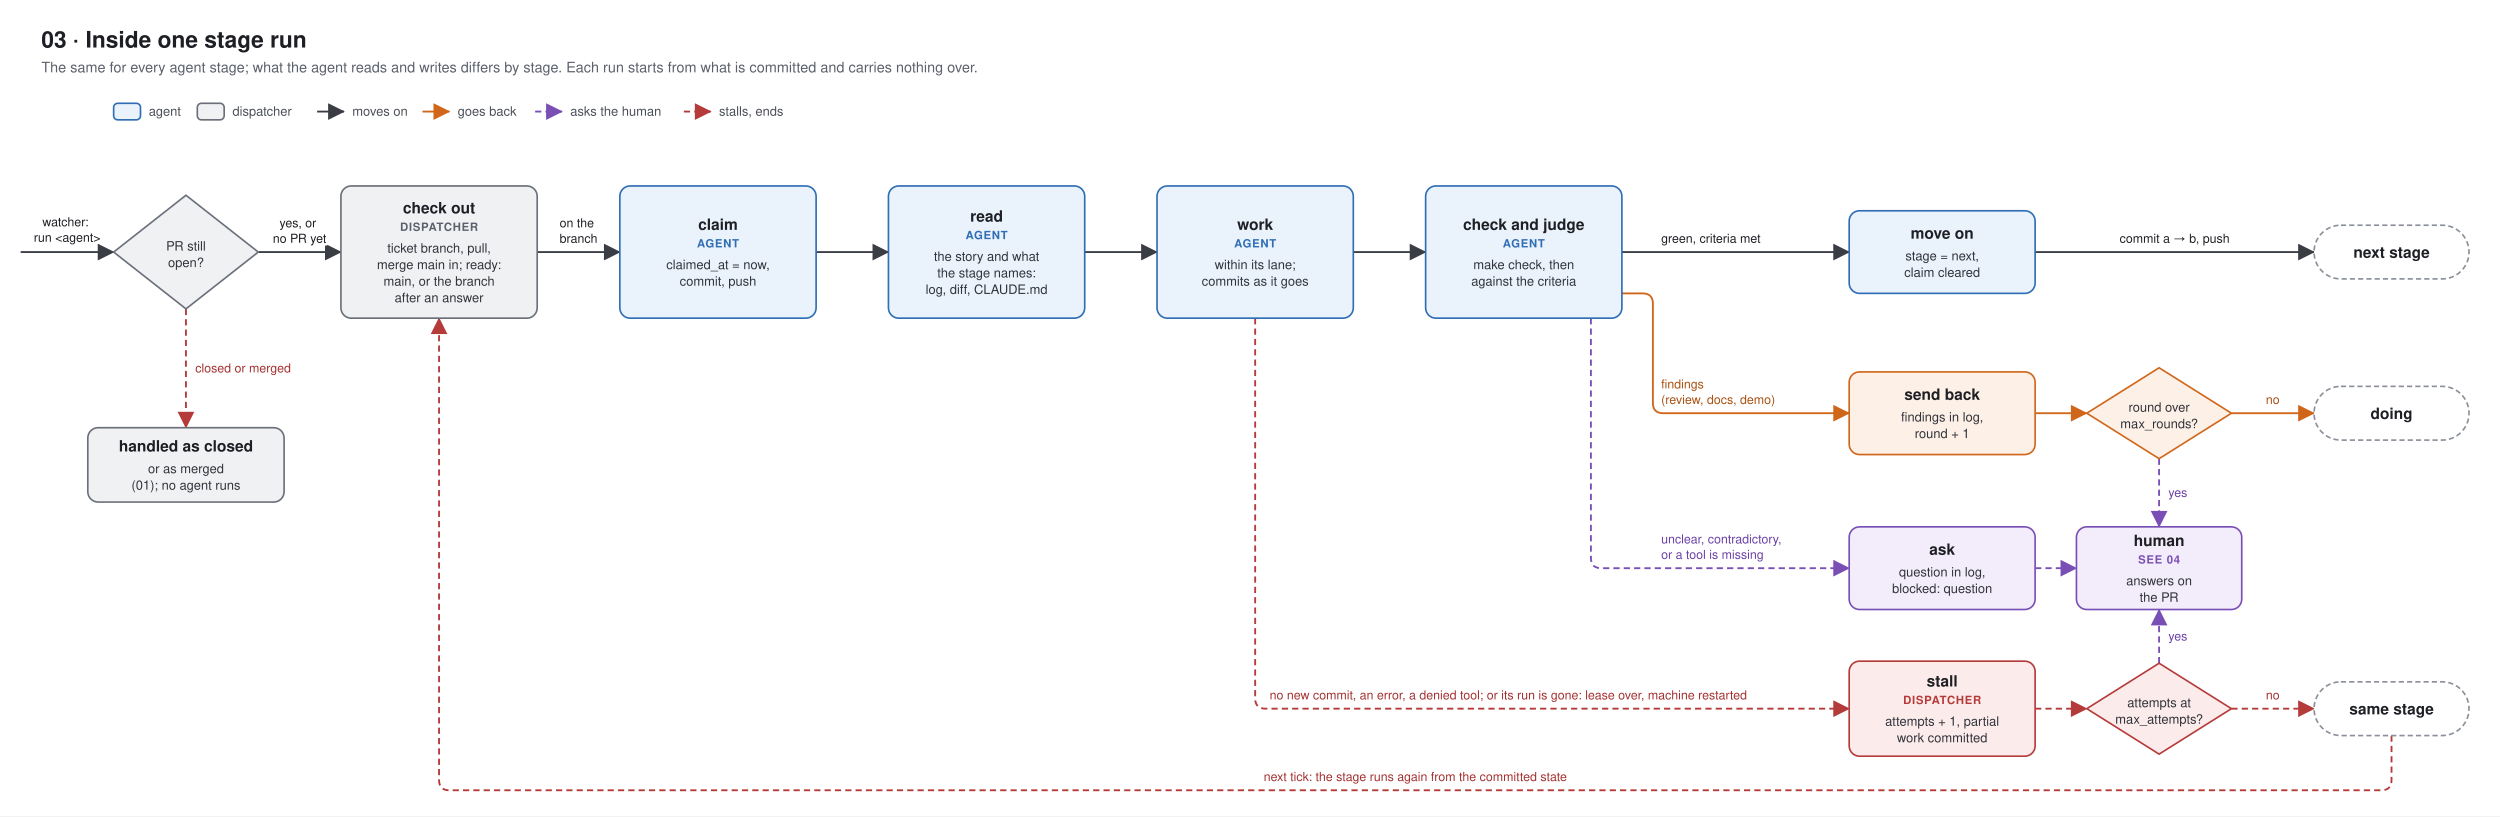
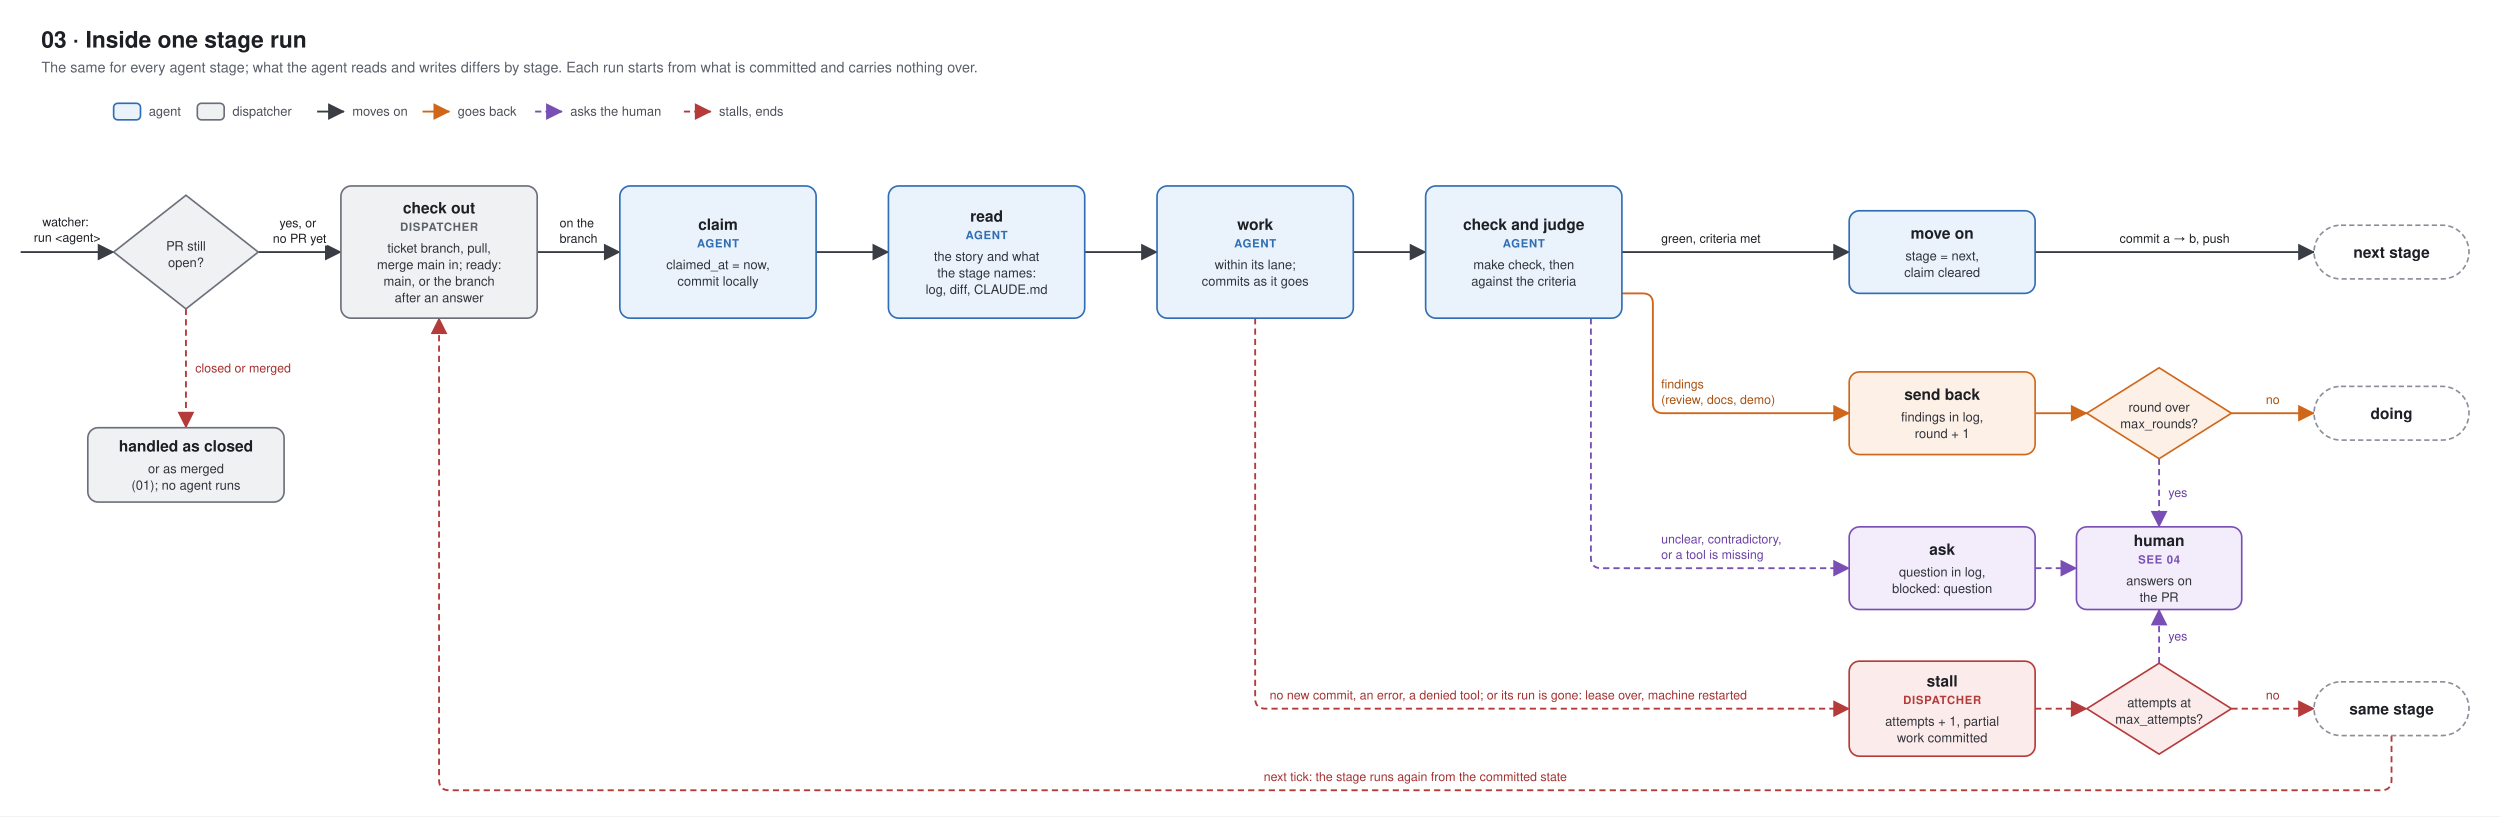
<svg xmlns="http://www.w3.org/2000/svg" width="2420" height="790" viewBox="0 0 2420 790" font-family="Helvetica, Arial, sans-serif">
  <style>
.bg { fill: #ffffff; }
.title { font: 600 22px Helvetica, Arial, sans-serif; fill: #1d1f24; }
.subtitle { font: 14px Helvetica, Arial, sans-serif; fill: #5b606b; }
.node rect, .node polygon { stroke-width: 1.6; }
.node .t { font: 700 15px Helvetica, Arial, sans-serif; fill: #1d1f24; }
.node .s { font: 600 11px Helvetica, Arial, sans-serif; letter-spacing: 0.06em; }
.node .l { font: 12.5px Helvetica, Arial, sans-serif; fill: #30333a; }
.agent rect, .agent polygon, .agent circle { fill: #eaf2fb; stroke: #2f6db5; }
.agent .s { fill: #2f6db5; }
.human rect, .human polygon, .human circle { fill: #fff3dc; stroke: #c27400; }
.human .s { fill: #a86400; }
.disp rect, .disp polygon, .disp circle { fill: #f0f1f3; stroke: #6b6f7a; }
.disp .s { fill: #5b606b; }
.ask rect, .ask polygon, .ask circle { fill: #f3edfb; stroke: #7a4fb5; }
.ask .s { fill: #7a4fb5; }
.stall rect, .stall polygon, .stall circle { fill: #fcebeb; stroke: #b53a3a; }
.stall .s { fill: #b53a3a; }
.back rect, .back polygon, .back circle { fill: #fdf0e6; stroke: #d0661a; }
.back .s { fill: #b5560f; }
.end rect { fill: #ffffff; stroke: #8a8f99; stroke-dasharray: 5 3; }
.code rect, .code polygon, .code circle { fill: #e8f5f0; stroke: #2a8a6e; }
.code .s { fill: #22775e; }
.quiet rect { fill: #f7f8fa; stroke: #a3a8b2; } .quiet .s { fill: #6b6f7a; }
.lane { fill: #f7f8fa; stroke: #dfe2e7; }
.lane-alt { fill: #ffffff; stroke: #dfe2e7; }
.lane-head { font: 700 13.5px Helvetica, Arial, sans-serif; fill: #1d1f24; }
.lane-note { font: 12px Helvetica, Arial, sans-serif; fill: #5b606b; }
.e { fill: none; stroke-width: 1.8; }
.e-flow { stroke: #3a3d44; }
.e-back { stroke: #d0661a; }
.e-ask { stroke: #7a4fb5; stroke-dasharray: 6 4; }
.e-stall { stroke: #b53a3a; stroke-dasharray: 6 4; }
.lbl { font: 12px Helvetica, Arial, sans-serif; paint-order: stroke; stroke: #ffffff;
       stroke-width: 5px; stroke-linejoin: round; }
.lbl-flow { fill: #1d1f24; } .lbl-back { fill: #a84f0e; }
.lbl-ask { fill: #6a3fa5; } .lbl-stall { fill: #a32f2f; }
.note { font: 12.5px Helvetica, Arial, sans-serif; fill: #4a4e57; }
.note-b { font: 700 12.5px Helvetica, Arial, sans-serif; fill: #1d1f24; }
.mono { font-family: Menlo, Consolas, monospace; }
.trunk { stroke: #3a3d44; } .twig { stroke: #8a8f99; }
.pr-draft { fill: #f7f8fa; stroke: #a3a8b2; } .pr-ready { fill: #fff3dc; stroke: #c27400; }
.band-main { fill: #e7e9ed; } .band-ticket { fill: #dbe8f7; }
.m-flow { fill: #3a3d44; } .m-back { fill: #d0661a; } .m-ask { fill: #7a4fb5; }
.m-stall { fill: #b53a3a; }
@media (prefers-color-scheme: dark) {
  .bg { fill: #0f141a; }
  .title, .node .t, .lane-head, .note-b { fill: #e6edf3; }
  .subtitle, .lane-note { fill: #9da7b3; }
  .node .l, .note { fill: #c9d1d9; }
  .agent rect, .agent polygon, .agent circle { fill: #132a45; stroke: #5b9be6; }
  .agent .s { fill: #7fb2f0; }
  .human rect, .human polygon, .human circle { fill: #3a2a0e; stroke: #e0a33a; }
  .human .s { fill: #f0b85a; }
  .disp rect, .disp polygon, .disp circle { fill: #23282f; stroke: #8b939e; }
  .disp .s { fill: #a8b0bb; }
  .ask rect, .ask polygon, .ask circle { fill: #2a1f40; stroke: #a98be0; }
  .ask .s { fill: #c0a8f0; }
  .stall rect, .stall polygon, .stall circle { fill: #3d1a1c; stroke: #e06c6c; }
  .stall .s { fill: #f08a8a; }
  .back rect, .back polygon, .back circle { fill: #3d2414; stroke: #ef8a3c; }
  .back .s { fill: #f5a466; }
  .code rect, .code polygon, .code circle { fill: #10322a; stroke: #3fb68f; }
  .code .s { fill: #6fd0ad; }
  .quiet rect { fill: #181e26; stroke: #6b7380; } .quiet .s { fill: #9da7b3; }
  .end rect { fill: #0f141a; stroke: #8b939e; }
  .lane { fill: #151b23; stroke: #2a313b; } .lane-alt { fill: #0f141a; stroke: #2a313b; }
  .e-flow { stroke: #c9d1d9; } .e-back { stroke: #ef8a3c; }
  .e-ask { stroke: #a98be0; } .e-stall { stroke: #e06c6c; }
  .m-flow { fill: #c9d1d9; } .m-back { fill: #ef8a3c; } .m-ask { fill: #a98be0; }
  .m-stall { fill: #e06c6c; }
  .lbl { stroke: #0f141a; }
  .lbl-flow { fill: #e6edf3; } .lbl-back { fill: #f5a466; }
  .lbl-ask { fill: #c0a8f0; } .lbl-stall { fill: #f08a8a; }
  .trunk { stroke: #c9d1d9; } .twig { stroke: #6b7380; }
  .pr-draft { fill: #181e26; stroke: #6b7380; } .pr-ready { fill: #3a2a0e; stroke: #e0a33a; }
  .band-main { fill: #23282f; } .band-ticket { fill: #132a45; }
}
</style>
  <defs>
    <marker id="a-flow" viewBox="0 0 10 10" refX="9.5" refY="5" markerWidth="9" markerHeight="9" orient="auto-start-reverse">
      <path class="m-flow" d="M0,0 L10,5 L0,10 z" />
    </marker>
    <marker id="a-back" viewBox="0 0 10 10" refX="9.5" refY="5" markerWidth="9" markerHeight="9" orient="auto-start-reverse">
      <path class="m-back" d="M0,0 L10,5 L0,10 z" />
    </marker>
    <marker id="a-ask" viewBox="0 0 10 10" refX="9.5" refY="5" markerWidth="9" markerHeight="9" orient="auto-start-reverse">
      <path class="m-ask" d="M0,0 L10,5 L0,10 z" />
    </marker>
    <marker id="a-stall" viewBox="0 0 10 10" refX="9.5" refY="5" markerWidth="9" markerHeight="9" orient="auto-start-reverse">
      <path class="m-stall" d="M0,0 L10,5 L0,10 z" />
    </marker>
  </defs>
  <rect class="bg" width="2420" height="790" />
  <text class="title" x="40" y="46">03 · Inside one stage run</text>
  <text class="subtitle" x="40" y="70">The same for every agent stage; what the agent reads and writes differs by stage. Each run starts from what is committed and carries nothing over.</text>
  <g class="node agent">
    <rect x="110" y="100" width="26" height="16" rx="4" />
  </g>
  <text class="note" x="144" y="112">agent</text>
  <g class="node disp">
    <rect x="191" y="100" width="26" height="16" rx="4" />
  </g>
  <text class="note" x="225" y="112">dispatcher</text>
  <path class="e e-flow" d="M 307 108 L 333 108" marker-end="url(#a-flow)" />
  <text class="note" x="341" y="112">moves on</text>
  <path class="e e-back" d="M 409 108 L 435 108" marker-end="url(#a-back)" />
  <text class="note" x="443" y="112">goes back</text>
  <path class="e e-ask" d="M 518 108 L 544 108" marker-end="url(#a-ask)" />
  <text class="note" x="552" y="112">asks the human</text>
  <path class="e e-stall" d="M 662 108 L 688 108" marker-end="url(#a-stall)" />
  <text class="note" x="696" y="112">stalls, ends</text>
  <path class="e e-flow" d="M 20 244 L 110 244" marker-end="url(#a-flow)" />
  <path class="e e-flow" d="M 250 244 L 330 244" marker-end="url(#a-flow)" />
  <path class="e e-stall" d="M 180 299 L 180 414" marker-end="url(#a-stall)" />
  <path class="e e-flow" d="M 520 244 L 600 244" marker-end="url(#a-flow)" />
  <path class="e e-flow" d="M 790 244 L 860 244" marker-end="url(#a-flow)" />
  <path class="e e-flow" d="M 1050 244 L 1120 244" marker-end="url(#a-flow)" />
  <path class="e e-flow" d="M 1310 244 L 1380 244" marker-end="url(#a-flow)" />
  <path class="e e-flow" d="M 1570 244 L 1790 244" marker-end="url(#a-flow)" />
  <path class="e e-back" d="M 1570 284 L 1590 284 Q 1600 284 1600 294 L 1600 390 Q 1600 400 1610 400 L 1790 400" marker-end="url(#a-back)" />
  <path class="e e-ask" d="M 1540 308 L 1540 540 Q 1540 550 1550 550 L 1790 550" marker-end="url(#a-ask)" />
  <path class="e e-stall" d="M 1215 308 L 1215 676 Q 1215 686 1225 686 L 1790 686" marker-end="url(#a-stall)" />
  <path class="e e-flow" d="M 1970 244 L 2240 244" marker-end="url(#a-flow)" />
  <path class="e e-back" d="M 1970 400 L 2020 400" marker-end="url(#a-back)" />
  <path class="e e-back" d="M 2160 400 L 2240 400" marker-end="url(#a-back)" />
  <path class="e e-ask" d="M 2090 444 L 2090 510" marker-end="url(#a-ask)" />
  <path class="e e-ask" d="M 1970 550 L 2010 550" marker-end="url(#a-ask)" />
  <path class="e e-stall" d="M 1970 686 L 2020 686" marker-end="url(#a-stall)" />
  <path class="e e-ask" d="M 2090 642 L 2090 590" marker-end="url(#a-ask)" />
  <path class="e e-stall" d="M 2160 686 L 2240 686" marker-end="url(#a-stall)" />
  <path class="e e-stall" d="M 2315 712 L 2315 755 Q 2315 765 2305 765 L 435 765 Q 425 765 425 755 L 425 308" marker-end="url(#a-stall)" />
  <g class="node disp">
    <polygon points="180.0,189.0 250,244.0 180.0,299.0 110,244.0" />
    <text class="l" x="180" y="242.5" text-anchor="middle">PR still</text>
    <text class="l" x="180" y="258.5" text-anchor="middle">open?</text>
  </g>
  <g class="node disp">
    <rect x="85" y="414" width="190" height="72" rx="10" />
    <text class="t" x="180" y="437" text-anchor="middle">handled as closed</text>
    <text class="l" x="180" y="458" text-anchor="middle">or as merged</text>
    <text class="l" x="180" y="474" text-anchor="middle">(01); no agent runs</text>
  </g>
  <g class="node disp">
    <rect x="330" y="180" width="190" height="128" rx="10" />
    <text class="t" x="425" y="206.5" text-anchor="middle">check out</text>
    <text class="s" x="425" y="223.5" text-anchor="middle">DISPATCHER</text>
    <text class="l" x="425" y="244.5" text-anchor="middle">ticket branch, pull,</text>
    <text class="l" x="425" y="260.5" text-anchor="middle">merge main in; ready:</text>
    <text class="l" x="425" y="276.5" text-anchor="middle">main, or the branch</text>
    <text class="l" x="425" y="292.5" text-anchor="middle">after an answer</text>
  </g>
  <g class="node agent">
    <rect x="600" y="180" width="190" height="128" rx="10" />
    <text class="t" x="695" y="222.5" text-anchor="middle">claim</text>
    <text class="s" x="695" y="239.5" text-anchor="middle">AGENT</text>
    <text class="l" x="695" y="260.5" text-anchor="middle">claimed_at = now,</text>
-     <text class="l" x="695" y="276.5" text-anchor="middle">commit, push</text>
+     <text class="l" x="695" y="276.5" text-anchor="middle">commit locally</text>
  </g>
  <g class="node agent">
    <rect x="860" y="180" width="190" height="128" rx="10" />
    <text class="t" x="955" y="214.5" text-anchor="middle">read</text>
    <text class="s" x="955" y="231.5" text-anchor="middle">AGENT</text>
    <text class="l" x="955" y="252.5" text-anchor="middle">the story and what</text>
    <text class="l" x="955" y="268.5" text-anchor="middle">the stage names:</text>
    <text class="l" x="955" y="284.5" text-anchor="middle">log, diff, CLAUDE.md</text>
  </g>
  <g class="node agent">
    <rect x="1120" y="180" width="190" height="128" rx="10" />
    <text class="t" x="1215" y="222.5" text-anchor="middle">work</text>
    <text class="s" x="1215" y="239.5" text-anchor="middle">AGENT</text>
    <text class="l" x="1215" y="260.5" text-anchor="middle">within its lane;</text>
    <text class="l" x="1215" y="276.5" text-anchor="middle">commits as it goes</text>
  </g>
  <g class="node agent">
    <rect x="1380" y="180" width="190" height="128" rx="10" />
    <text class="t" x="1475" y="222.5" text-anchor="middle">check and judge</text>
    <text class="s" x="1475" y="239.5" text-anchor="middle">AGENT</text>
    <text class="l" x="1475" y="260.5" text-anchor="middle">make check, then</text>
    <text class="l" x="1475" y="276.5" text-anchor="middle">against the criteria</text>
  </g>
  <g class="node agent">
    <rect x="1790" y="204" width="180" height="80" rx="10" />
    <text class="t" x="1880" y="231" text-anchor="middle">move on</text>
    <text class="l" x="1880" y="252" text-anchor="middle">stage = next,</text>
    <text class="l" x="1880" y="268" text-anchor="middle">claim cleared</text>
  </g>
  <g class="node back">
    <rect x="1790" y="360" width="180" height="80" rx="10" />
    <text class="t" x="1880" y="387" text-anchor="middle">send back</text>
    <text class="l" x="1880" y="408" text-anchor="middle">findings in log,</text>
    <text class="l" x="1880" y="424" text-anchor="middle">round + 1</text>
  </g>
  <g class="node ask">
    <rect x="1790" y="510" width="180" height="80" rx="10" />
    <text class="t" x="1880" y="537" text-anchor="middle">ask</text>
    <text class="l" x="1880" y="558" text-anchor="middle">question in log,</text>
    <text class="l" x="1880" y="574" text-anchor="middle">blocked: question</text>
  </g>
  <g class="node stall">
    <rect x="1790" y="640" width="180" height="92" rx="10" />
    <text class="t" x="1880" y="664.5" text-anchor="middle">stall</text>
    <text class="s" x="1880" y="681.5" text-anchor="middle">DISPATCHER</text>
    <text class="l" x="1880" y="702.5" text-anchor="middle">attempts + 1, partial</text>
    <text class="l" x="1880" y="718.5" text-anchor="middle">work committed</text>
  </g>
  <g class="node back">
    <polygon points="2090.0,356 2160.0,400.0 2090.0,444 2020.0,400.0" />
    <text class="l" x="2090" y="398.5" text-anchor="middle">round over</text>
    <text class="l" x="2090" y="414.5" text-anchor="middle">max_rounds?</text>
  </g>
  <g class="node ask">
    <rect x="2010" y="510" width="160" height="80" rx="10" />
    <text class="t" x="2090" y="528.5" text-anchor="middle">human</text>
    <text class="s" x="2090" y="545.5" text-anchor="middle">SEE 04</text>
    <text class="l" x="2090" y="566.5" text-anchor="middle">answers on</text>
    <text class="l" x="2090" y="582.5" text-anchor="middle">the PR</text>
  </g>
  <g class="node stall">
    <polygon points="2090.0,642 2160.0,686.0 2090.0,730 2020.0,686.0" />
    <text class="l" x="2090" y="684.5" text-anchor="middle">attempts at</text>
    <text class="l" x="2090" y="700.5" text-anchor="middle">max_attempts?</text>
  </g>
  <g class="node end">
    <rect x="2240" y="218" width="150" height="52" rx="26" />
    <text class="t" x="2315" y="249.5" text-anchor="middle">next stage</text>
  </g>
  <g class="node end">
    <rect x="2240" y="374" width="150" height="52" rx="26" />
    <text class="t" x="2315" y="405.5" text-anchor="middle">doing</text>
  </g>
  <g class="node end">
    <rect x="2240" y="660" width="150" height="52" rx="26" />
    <text class="t" x="2315" y="691.5" text-anchor="middle">same stage</text>
  </g>
  <text class="lbl lbl-flow" text-anchor="middle">
    <tspan x="65" y="219">watcher:</tspan>
    <tspan x="65" y="234">run &lt;agent&gt;</tspan>
  </text>
  <text class="lbl lbl-flow" text-anchor="middle">
    <tspan x="290" y="220">yes, or</tspan>
    <tspan x="290" y="235">no PR yet</tspan>
  </text>
  <text class="lbl lbl-stall" text-anchor="start">
    <tspan x="189" y="360.5">closed or merged</tspan>
  </text>
  <text class="lbl lbl-flow" text-anchor="middle">
    <tspan x="560" y="220">on the</tspan>
    <tspan x="560" y="235">branch</tspan>
  </text>
  <text class="lbl lbl-flow" text-anchor="start">
    <tspan x="1608" y="235">green, criteria met</tspan>
  </text>
  <text class="lbl lbl-back" text-anchor="start">
    <tspan x="1608" y="376">findings</tspan>
    <tspan x="1608" y="391">(review, docs, demo)</tspan>
  </text>
  <text class="lbl lbl-ask" text-anchor="start">
    <tspan x="1608" y="526">unclear, contradictory,</tspan>
    <tspan x="1608" y="541">or a tool is missing</tspan>
  </text>
  <text class="lbl lbl-stall" text-anchor="start">
    <tspan x="1229" y="677">no new commit, an error, a denied tool; or its run is gone: lease over, machine restarted</tspan>
  </text>
  <text class="lbl lbl-flow" text-anchor="middle">
    <tspan x="2105" y="235">commit a → b, push</tspan>
  </text>
  <text class="lbl lbl-back" text-anchor="middle">
    <tspan x="2200" y="391">no</tspan>
  </text>
  <text class="lbl lbl-ask" text-anchor="start">
    <tspan x="2099" y="481">yes</tspan>
  </text>
  <text class="lbl lbl-ask" text-anchor="start">
    <tspan x="2099" y="620">yes</tspan>
  </text>
  <text class="lbl lbl-stall" text-anchor="middle">
    <tspan x="2200" y="677">no</tspan>
  </text>
  <text class="lbl lbl-stall" text-anchor="middle">
    <tspan x="1370" y="756">next tick: the stage runs again from the committed state</tspan>
  </text>
</svg>
